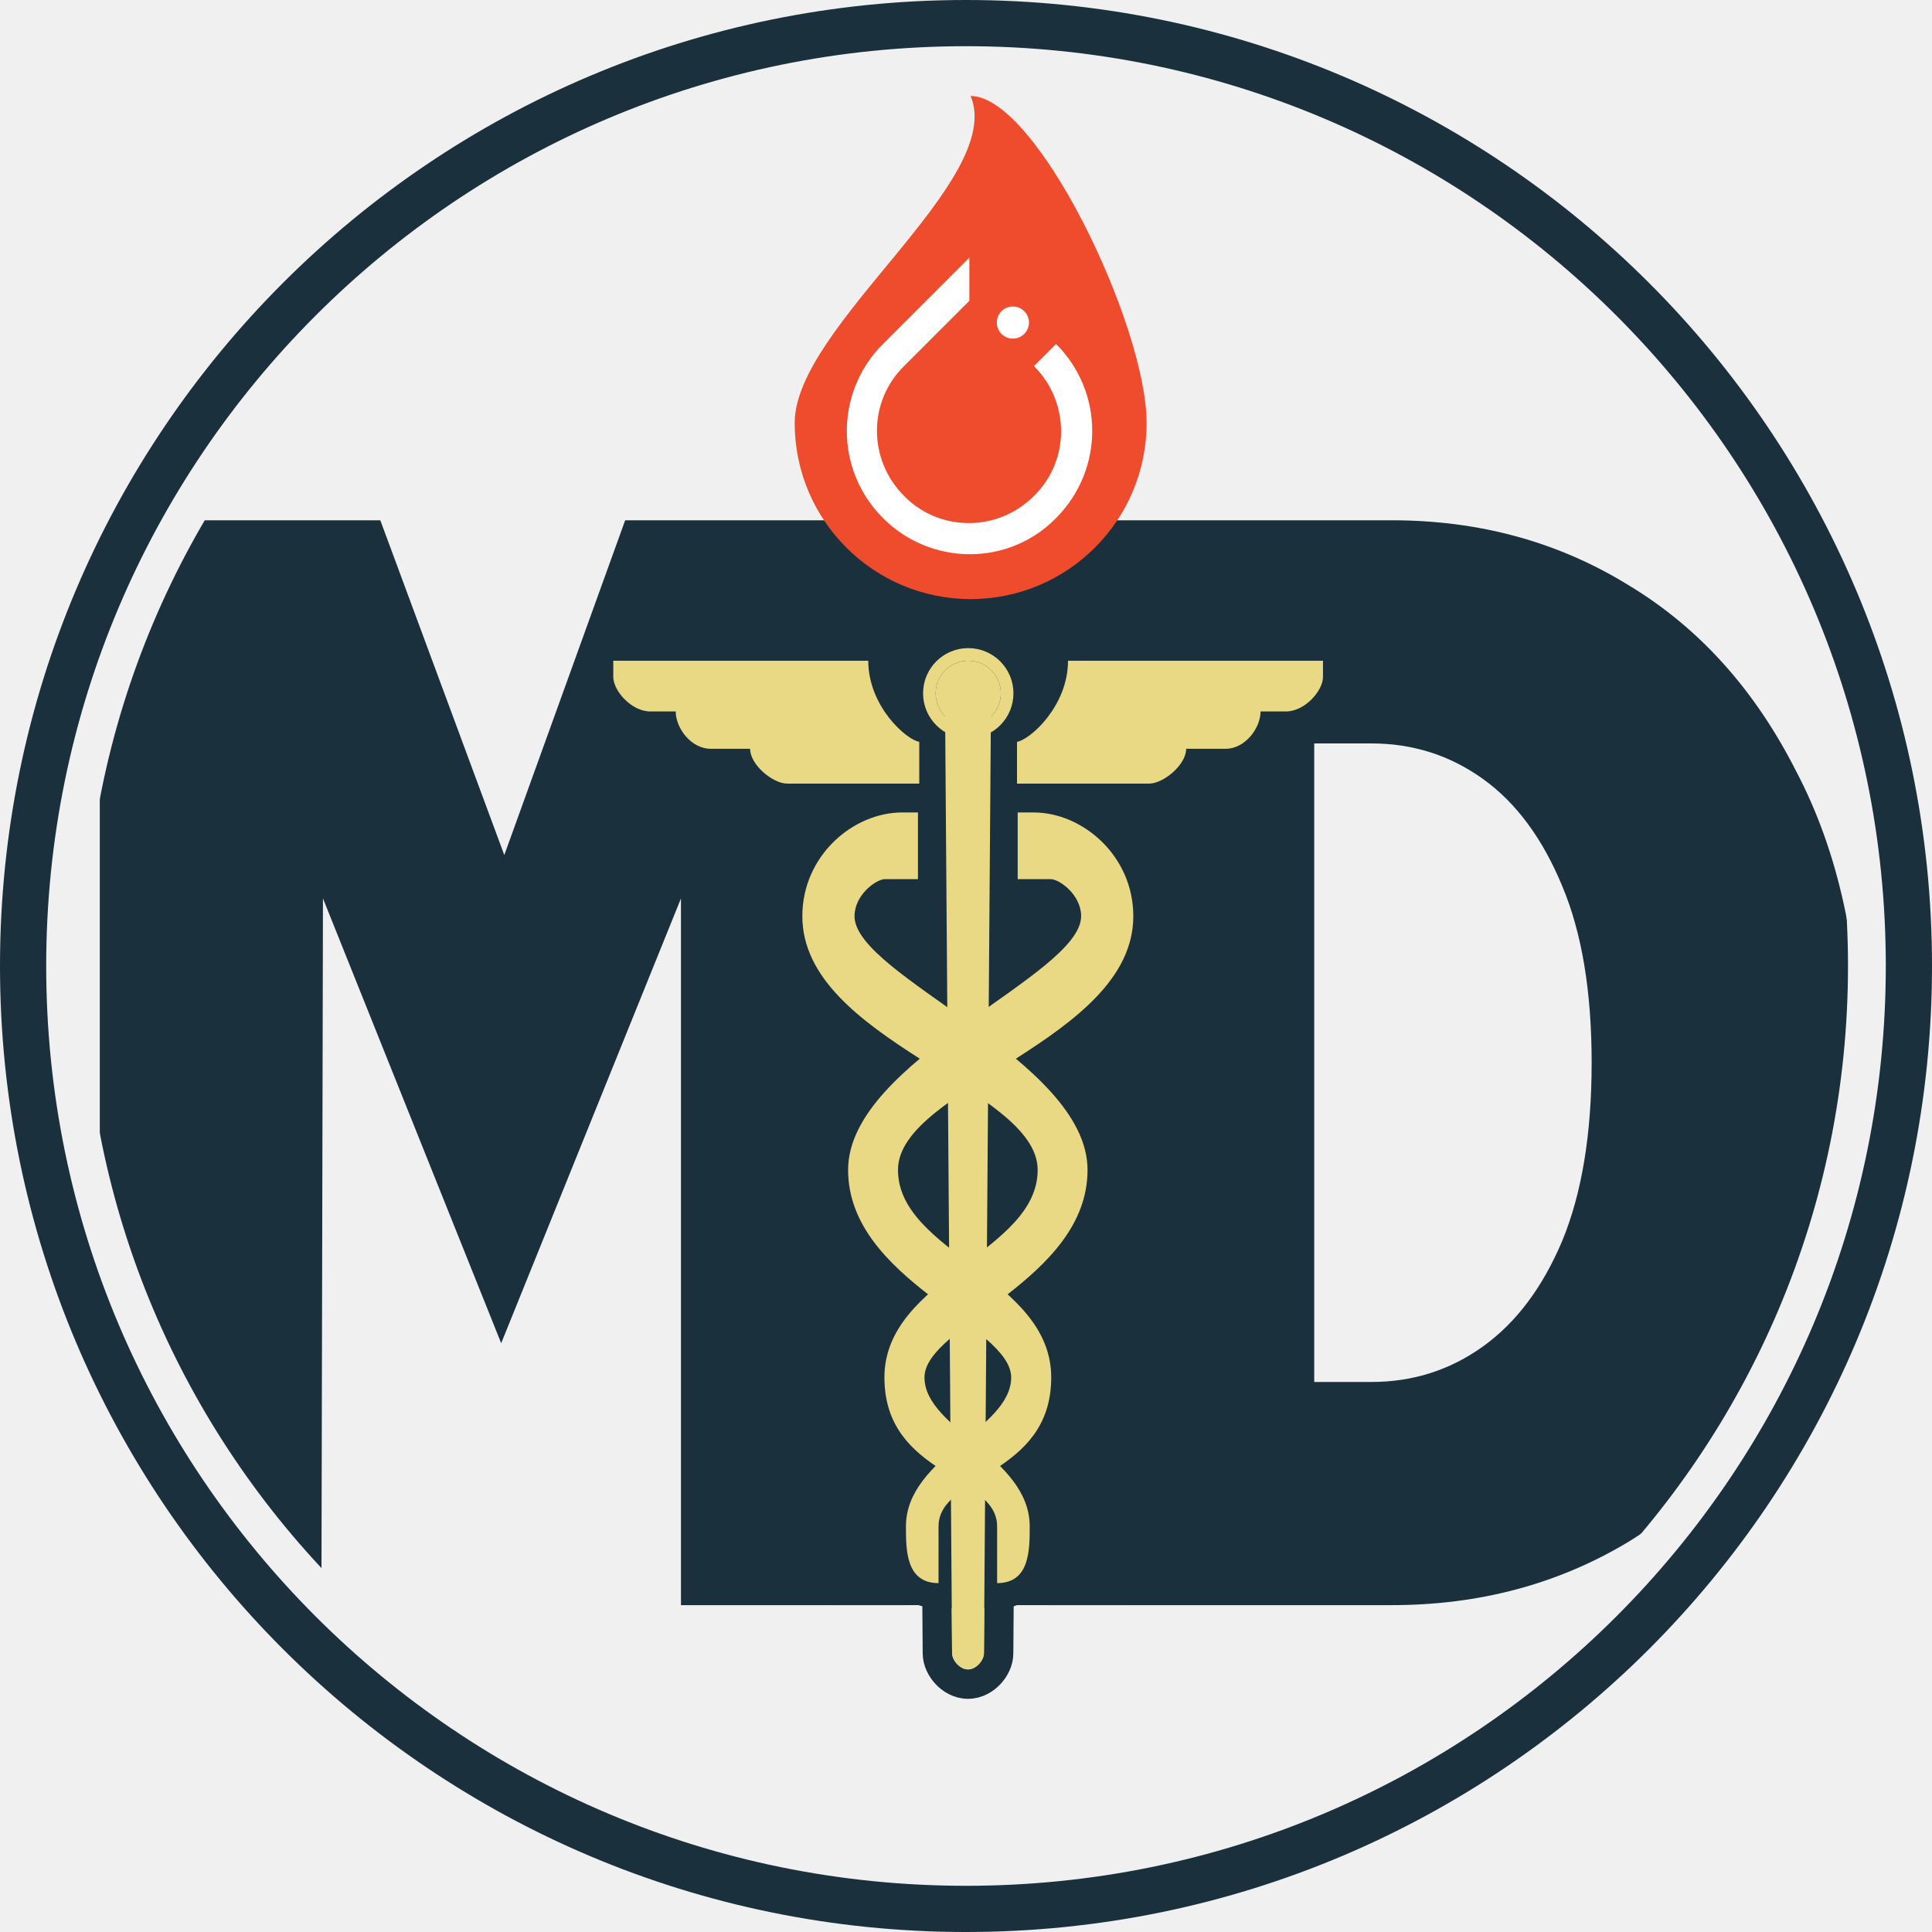
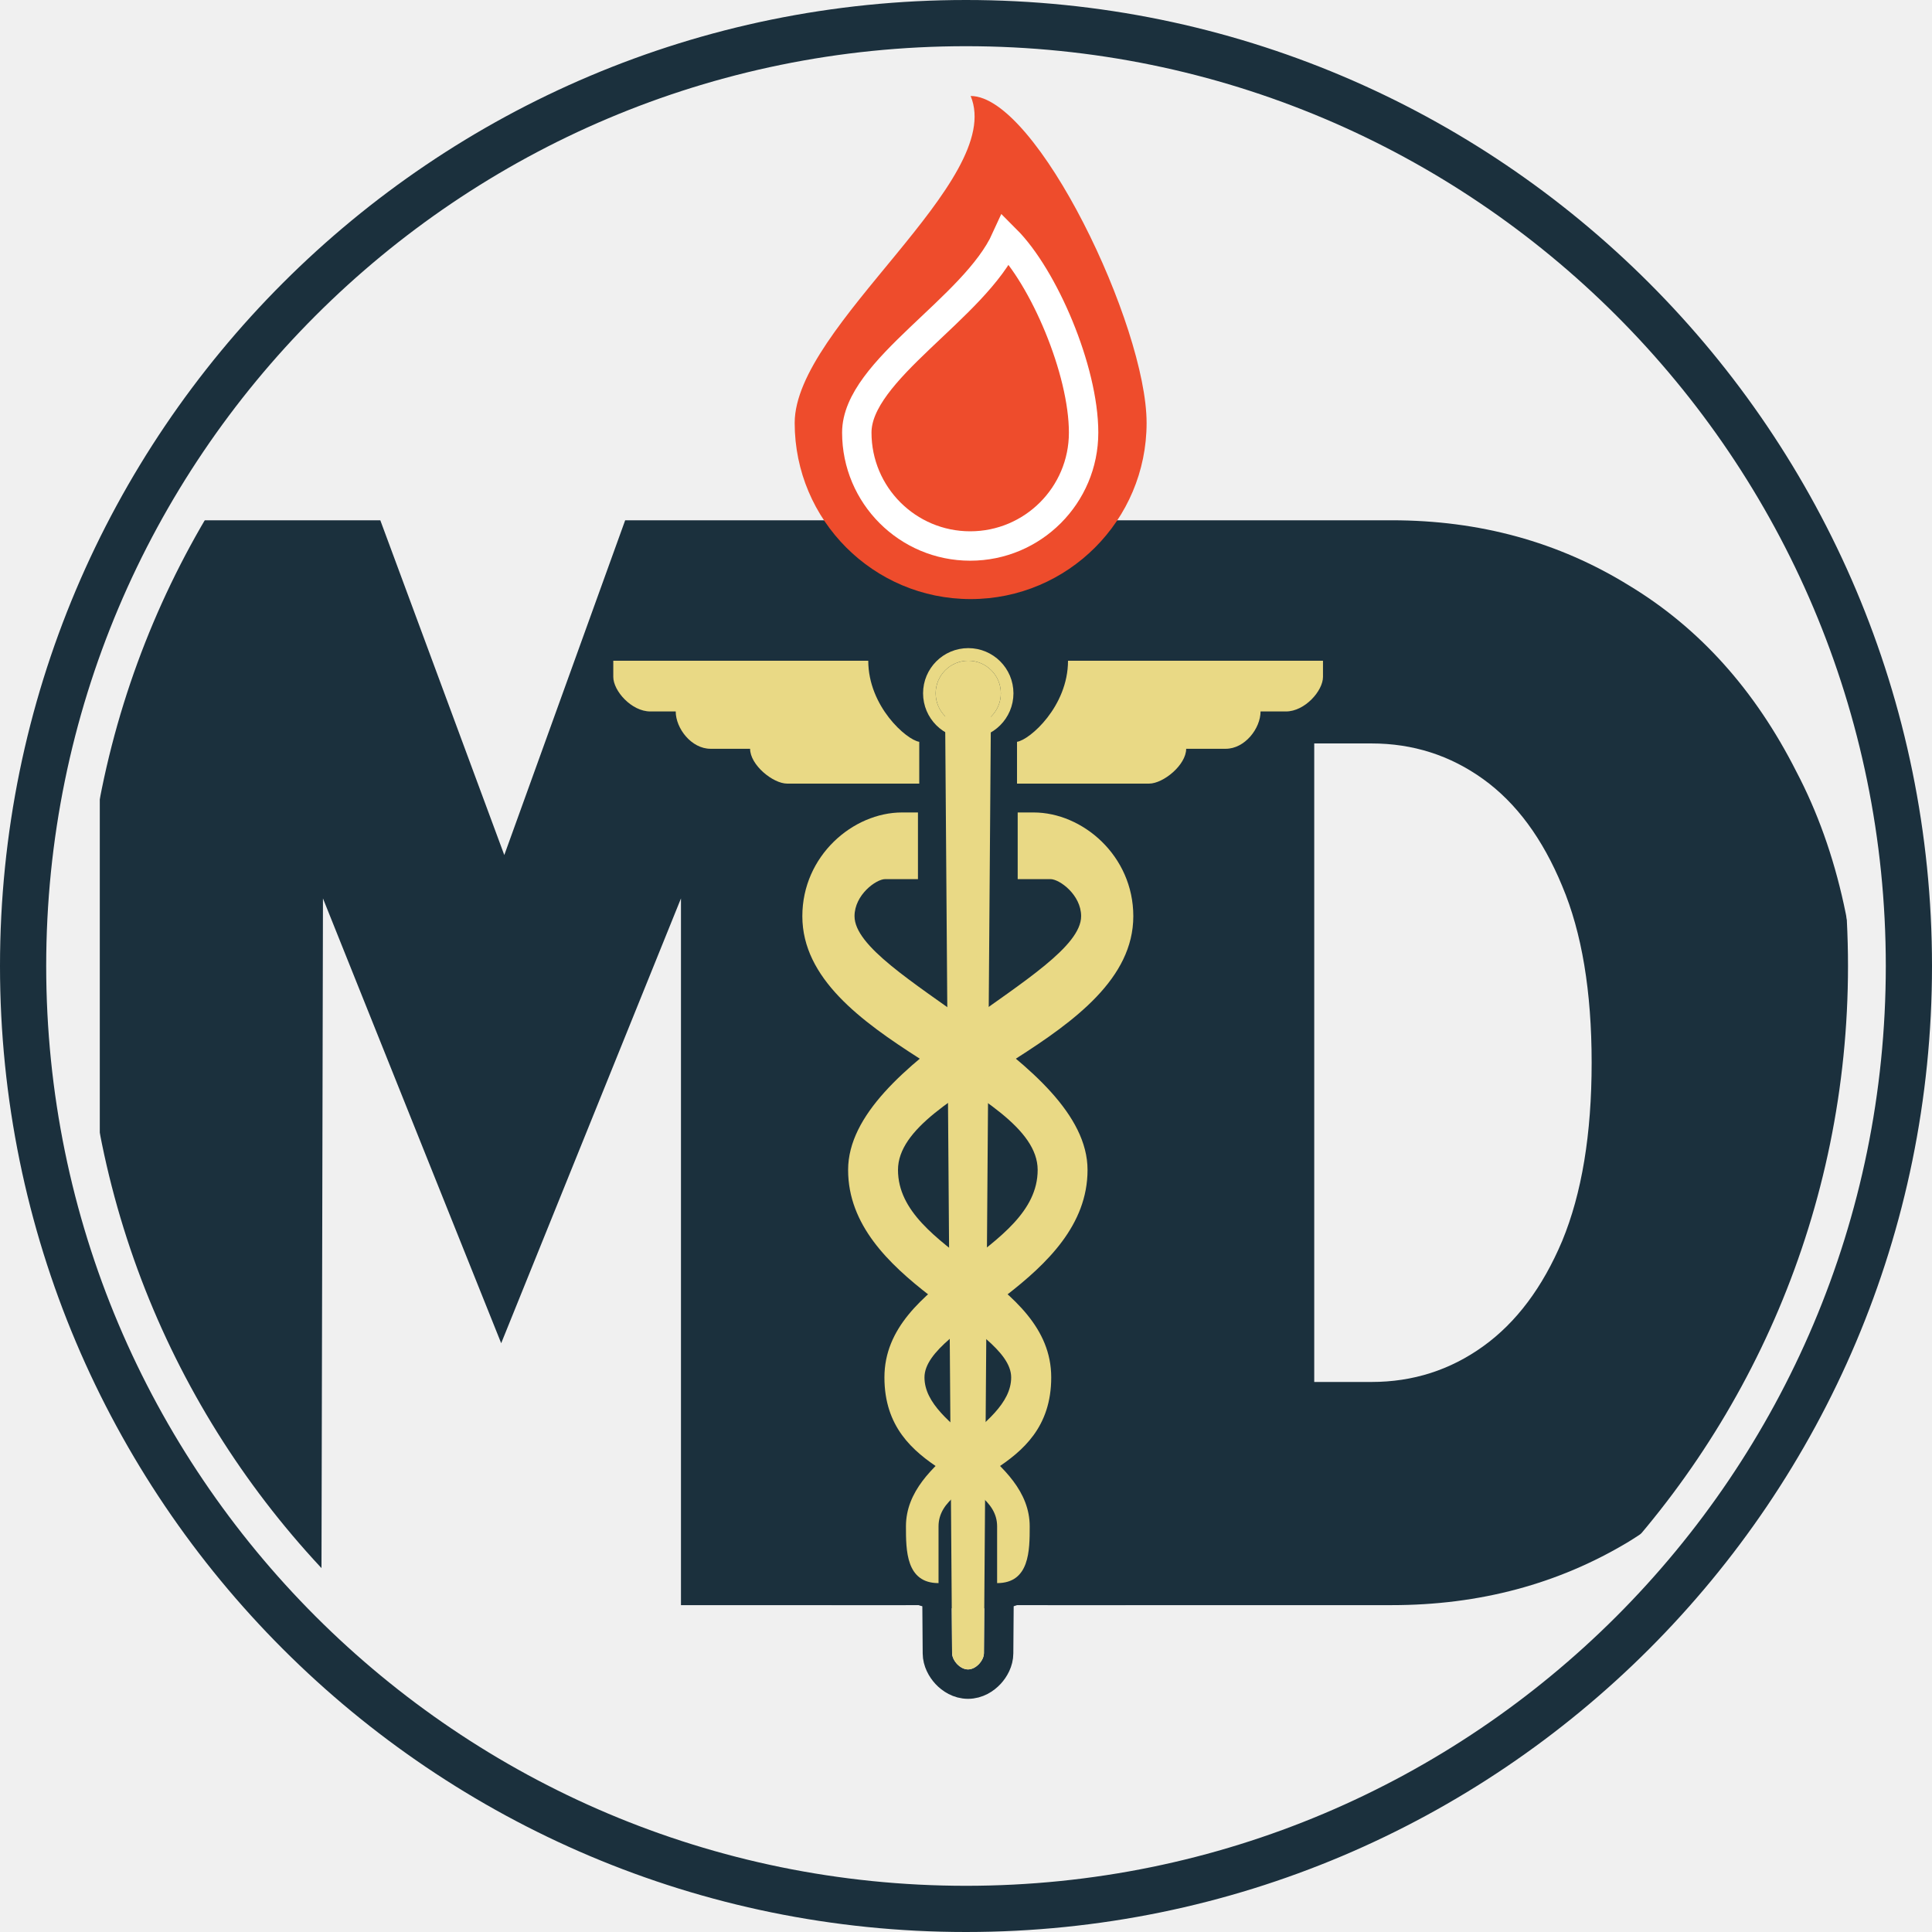
<svg xmlns="http://www.w3.org/2000/svg" width="460" height="460" viewBox="0 0 460 460" fill="none">
-   <g clip-path="url(#clip0_271_3)">
-     <mask id="mask0_271_3" style="mask-type:alpha" maskUnits="userSpaceOnUse" x="20" y="20" width="420" height="420">
+   <g clip-path="url(#clip0_371_3)">
+     <mask id="mask0_371_3" style="mask-type:alpha" maskUnits="userSpaceOnUse" x="20" y="20" width="420" height="420">
      <circle cx="230" cy="230" r="210" fill="#D9D9D9" />
    </mask>
-     <g mask="url(#mask0_271_3)">
+     <g mask="url(#mask0_371_3)">
      <path d="M23.76 382.175V123.875H90.549L120.069 203.579L148.851 123.875H215.64V382.175H162.135V213.911L119.331 319.814L76.896 213.911L76.527 382.175H23.76ZM312.912 329.039H326.565C336.405 329.039 345.261 326.21 353.133 320.552C361.005 314.894 367.278 306.53 371.952 295.46C376.626 284.144 378.963 269.999 378.963 253.025C378.963 236.051 376.626 222.029 371.952 210.959C367.278 199.643 361.005 191.156 353.133 185.498C345.261 179.84 336.405 177.011 326.565 177.011H312.912V329.039ZM249.444 382.175V123.875H331.362C352.272 123.875 371.091 129.041 387.819 139.373C404.547 149.459 417.831 164.219 427.671 183.653C437.757 202.841 442.8 225.965 442.8 253.025C442.8 280.085 437.757 303.332 427.671 322.766C417.831 341.954 404.547 356.714 387.819 367.046C371.091 377.132 352.272 382.175 331.362 382.175H249.444Z" fill="#1B303D" />
      <rect x="198" y="128.175" width="70" height="254" fill="#1B303D" />
      <circle cx="230.538" cy="165.073" r="11.259" stroke="#1B303D" stroke-width="7" />
      <path d="M235.927 166.963V168.272C236.743 167.954 238.393 168.685 239.427 170.488V170.543C239.427 170.597 239.426 170.707 239.425 170.925C239.421 171.36 239.415 172.232 239.402 173.975C239.376 177.462 239.324 184.437 239.22 198.385L237.769 393.66L237.768 393.659C237.76 395.632 236.758 397.395 235.669 398.565C234.554 399.762 232.743 400.983 230.479 400.983C228.213 400.983 226.404 399.76 225.292 398.563C224.198 397.386 223.203 395.623 223.188 393.66L221.737 198.385C221.736 198.276 221.736 198.167 221.735 198.059C221.734 197.951 221.733 197.843 221.732 197.736C221.731 197.629 221.731 197.522 221.73 197.416C221.729 197.309 221.729 197.203 221.728 197.097C221.727 196.992 221.726 196.887 221.725 196.782C221.725 196.677 221.724 196.573 221.723 196.469C221.723 196.366 221.721 196.262 221.72 196.159C221.72 196.056 221.719 195.953 221.719 195.85C221.718 195.748 221.717 195.646 221.717 195.545C221.716 195.443 221.714 195.342 221.714 195.242C221.713 195.141 221.712 195.041 221.712 194.941C221.711 194.841 221.71 194.742 221.71 194.643C221.709 194.544 221.708 194.446 221.708 194.347C221.707 194.249 221.706 194.152 221.705 194.054C221.704 193.957 221.704 193.86 221.703 193.763C221.702 193.667 221.702 193.57 221.701 193.474C221.7 193.379 221.7 193.283 221.699 193.188C221.698 193.093 221.698 192.999 221.697 192.905C221.696 192.811 221.696 192.717 221.695 192.624C221.694 192.53 221.693 192.437 221.692 192.344C221.691 192.252 221.691 192.16 221.69 192.068C221.69 191.976 221.689 191.885 221.688 191.794C221.688 191.703 221.687 191.612 221.686 191.521C221.686 191.431 221.685 191.341 221.684 191.252C221.684 191.162 221.683 191.073 221.682 190.984C221.682 190.896 221.681 190.807 221.68 190.719C221.68 190.632 221.679 190.544 221.678 190.457C221.678 190.37 221.677 190.282 221.677 190.196C221.676 190.11 221.675 190.024 221.675 189.938C221.674 189.853 221.673 189.767 221.673 189.682C221.672 189.597 221.671 189.513 221.671 189.428C221.67 189.344 221.669 189.261 221.669 189.177C221.668 189.094 221.667 189.01 221.667 188.927C221.666 188.845 221.666 188.762 221.666 188.68C221.665 188.599 221.664 188.517 221.664 188.436C221.663 188.355 221.662 188.274 221.662 188.194C221.661 188.114 221.661 188.033 221.66 187.953C221.659 187.873 221.659 187.794 221.658 187.716C221.657 187.637 221.657 187.558 221.656 187.479C221.655 187.401 221.656 187.323 221.655 187.246C221.654 187.168 221.654 187.09 221.653 187.013C221.653 186.937 221.652 186.86 221.651 186.784C221.651 186.708 221.65 186.632 221.649 186.556C221.649 186.481 221.649 186.406 221.648 186.332C221.646 186.03 221.647 186.186 221.644 185.887C221.644 185.814 221.644 185.741 221.643 185.669C221.643 185.596 221.642 185.524 221.641 185.452C221.641 185.38 221.64 185.308 221.639 185.237C221.639 185.166 221.639 185.095 221.638 185.024C221.638 184.954 221.637 184.883 221.636 184.813C221.636 184.744 221.636 184.674 221.635 184.605C221.635 184.536 221.634 184.467 221.634 184.398C221.633 184.33 221.632 184.262 221.632 184.194C221.631 184.126 221.631 184.058 221.631 183.991C221.63 183.924 221.629 183.857 221.629 183.791C221.628 183.724 221.628 183.658 221.628 183.593C221.627 183.527 221.626 183.46 221.626 183.395C221.625 183.33 221.625 183.265 221.625 183.201C221.624 183.136 221.623 183.072 221.623 183.009C221.622 182.945 221.622 182.881 221.622 182.818C221.621 182.755 221.62 182.691 221.62 182.629C221.619 182.566 221.619 182.504 221.619 182.442C221.618 182.38 221.618 182.319 221.618 182.258C221.617 182.196 221.616 182.135 221.616 182.075C221.616 182.014 221.615 181.953 221.615 181.893C221.615 181.833 221.614 181.774 221.614 181.715C221.614 181.655 221.612 181.596 221.612 181.537C221.612 181.478 221.612 181.42 221.611 181.362C221.611 181.304 221.611 181.246 221.61 181.188C221.61 181.131 221.609 181.073 221.608 181.016C221.608 180.96 221.608 180.903 221.607 180.846C221.607 180.79 221.607 180.734 221.606 180.678C221.606 180.623 221.605 180.567 221.604 180.512C221.604 180.457 221.604 180.403 221.603 180.348C221.603 180.294 221.603 180.24 221.602 180.186C221.602 180.132 221.602 180.078 221.601 180.025C221.601 179.972 221.6 179.919 221.599 179.866C221.599 179.813 221.599 179.761 221.598 179.709C221.598 179.657 221.598 179.605 221.597 179.553C221.597 179.502 221.597 179.451 221.596 179.4C221.596 179.349 221.596 179.298 221.595 179.248C221.595 179.198 221.595 179.148 221.594 179.098C221.594 179.049 221.593 178.999 221.593 178.95C221.592 178.901 221.592 178.851 221.592 178.802C221.591 178.754 221.591 178.706 221.591 178.658C221.59 178.61 221.59 178.562 221.59 178.514C221.589 178.467 221.589 178.42 221.589 178.373C221.588 178.326 221.588 178.279 221.588 178.233C221.587 178.187 221.587 178.14 221.587 178.094C221.586 178.049 221.586 178.003 221.586 177.958C221.585 177.913 221.585 177.868 221.585 177.823C221.584 177.778 221.584 177.733 221.584 177.689L221.582 177.427C221.581 177.385 221.581 177.342 221.581 177.3C221.58 177.257 221.58 177.215 221.58 177.173C221.58 177.131 221.579 177.088 221.579 177.047C221.579 177.005 221.578 176.964 221.578 176.924C221.578 176.883 221.577 176.842 221.577 176.802C221.577 176.761 221.576 176.72 221.576 176.68C221.576 176.641 221.575 176.601 221.575 176.561C221.575 176.522 221.574 176.483 221.574 176.444C221.574 176.405 221.574 176.366 221.574 176.328C221.574 176.29 221.573 176.251 221.573 176.214C221.573 176.176 221.572 176.138 221.572 176.1C221.572 176.063 221.571 176.026 221.571 175.989C221.571 175.952 221.57 175.915 221.57 175.879C221.57 175.842 221.569 175.806 221.569 175.77C221.569 175.735 221.568 175.699 221.568 175.664C221.568 175.628 221.568 175.592 221.568 175.557C221.568 175.523 221.567 175.488 221.567 175.454C221.567 175.42 221.566 175.385 221.566 175.351C221.566 175.317 221.565 175.283 221.565 175.25C221.565 175.216 221.565 175.183 221.565 175.15C221.565 175.117 221.564 175.084 221.564 175.052C221.564 175.019 221.563 174.986 221.563 174.954C221.563 174.922 221.562 174.89 221.562 174.858C221.562 174.827 221.562 174.795 221.562 174.764C221.562 174.733 221.562 174.702 221.561 174.672C221.561 174.641 221.561 174.61 221.56 174.58C221.56 174.55 221.561 174.519 221.56 174.489C221.56 174.459 221.56 174.429 221.559 174.4C221.559 174.371 221.559 174.342 221.558 174.313C221.558 174.284 221.559 174.255 221.558 174.226C221.558 174.198 221.558 174.169 221.557 174.141C221.557 174.113 221.557 174.086 221.556 174.058C221.556 174.031 221.557 174.003 221.556 173.975C221.556 173.948 221.556 173.921 221.555 173.894C221.555 173.868 221.555 173.841 221.554 173.815C221.554 173.789 221.555 173.762 221.554 173.736C221.554 173.71 221.554 173.684 221.553 173.659C221.553 173.633 221.554 173.608 221.553 173.583C221.553 173.558 221.553 173.532 221.552 173.508C221.552 173.483 221.553 173.459 221.552 173.434C221.552 173.41 221.552 173.386 221.552 173.362C221.551 173.338 221.551 173.314 221.551 173.291C221.55 173.267 221.551 173.244 221.551 173.22C221.55 173.197 221.55 173.175 221.55 173.152C221.549 173.129 221.55 173.106 221.55 173.084C221.549 173.061 221.549 173.039 221.549 173.017C221.548 172.995 221.549 172.973 221.549 172.952C221.548 172.93 221.548 172.909 221.548 172.887C221.547 172.866 221.548 172.846 221.548 172.825C221.547 172.804 221.547 172.783 221.547 172.762C221.546 172.742 221.547 172.722 221.547 172.702C221.546 172.682 221.546 172.662 221.546 172.642V172.525C221.546 172.506 221.545 172.488 221.545 172.469C221.545 172.451 221.545 172.432 221.545 172.414C221.545 172.396 221.544 172.377 221.544 172.359V172.254C221.544 172.236 221.543 172.219 221.543 172.202C221.543 172.185 221.543 172.168 221.543 172.151C221.543 172.135 221.542 172.118 221.542 172.102V172.007C221.542 171.991 221.541 171.975 221.541 171.96V171.87C221.541 171.855 221.54 171.84 221.54 171.826V171.742C221.54 171.728 221.539 171.714 221.539 171.701V171.622C221.539 171.609 221.538 171.596 221.538 171.584V171.474C221.538 171.463 221.537 171.451 221.537 171.439V171.34C221.537 171.329 221.536 171.319 221.536 171.308V171.219C221.536 171.209 221.535 171.2 221.535 171.19V171.084C221.535 171.075 221.534 171.067 221.534 171.059V170.945C221.534 170.938 221.533 170.931 221.533 170.925V170.813C221.533 170.808 221.532 170.802 221.532 170.797V170.684C221.532 170.68 221.531 170.676 221.531 170.673V170.543C221.531 170.541 221.53 170.539 221.53 170.538V170.489C222.546 168 225.026 166.967 225.03 170.44V166.963H235.927Z" stroke="#1B303D" stroke-width="7" />
      <circle cx="230.538" cy="165.073" r="11.259" stroke="#1B303D" stroke-width="7" />
      <path d="M221.562 190.443V212.316H210.819C210.817 212.322 210.594 212.365 210.148 212.609C209.631 212.893 209.017 213.34 208.434 213.929C207.237 215.137 206.459 216.628 206.459 218.141C206.459 218.951 206.871 220.17 208.214 221.904C209.53 223.602 211.5 225.485 214.034 227.571C219.142 231.774 225.882 236.283 232.958 241.409C239.912 246.446 247.071 252.001 252.5 258.038C257.906 264.048 261.938 270.91 261.938 278.553C261.938 293.259 251.041 303.336 241.365 310.841C236.288 314.78 231.722 317.887 228.146 320.99C226.406 322.5 225.101 323.848 224.245 325.079C223.395 326.301 223.114 327.226 223.114 327.95C223.114 329.946 224.115 331.975 226.26 334.361C228.428 336.773 231.331 339.092 234.571 341.815C240.666 346.937 248.168 353.576 248.168 363.427C248.168 366.127 248.203 370.078 247.017 373.337C246.395 375.045 245.38 376.751 243.699 378.017C241.995 379.3 239.873 379.931 237.408 379.931H234.408V363.427C234.408 361.608 233.508 360.075 231.312 358.269C228.961 356.337 226.004 354.752 222.356 352.377C218.909 350.132 215.186 347.36 212.345 343.453C209.454 339.477 207.578 334.472 207.578 327.95C207.578 314.463 218.1 306.162 227.002 299.377C231.662 295.826 235.959 292.66 239.157 289.193C242.297 285.789 244.062 282.419 244.062 278.553C244.062 275.13 241.588 271.539 236.416 267.335C231.339 263.209 224.578 259.194 217.433 254.628C210.425 250.15 203.142 245.195 197.614 239.385C192.053 233.541 188.033 226.585 188.033 218.141C188.033 202.028 201.511 190.443 214.771 190.443H221.562Z" stroke="#1B303D" stroke-width="6" />
      <path d="M239.308 190.443V212.316H250.05C250.052 212.322 250.276 212.365 250.721 212.609C251.239 212.893 251.852 213.34 252.436 213.929C253.632 215.137 254.41 216.628 254.41 218.141C254.41 218.951 253.999 220.17 252.656 221.904C251.339 223.602 249.37 225.485 246.835 227.571C241.728 231.774 234.987 236.283 227.911 241.409C220.957 246.446 213.798 252.001 208.369 258.038C202.964 264.048 198.931 270.91 198.931 278.553C198.931 293.259 209.829 303.336 219.504 310.841C224.582 314.78 229.147 317.887 232.723 320.99C234.464 322.5 235.768 323.848 236.624 325.079C237.474 326.301 237.755 327.226 237.755 327.95C237.755 329.946 236.754 331.975 234.61 334.361C232.441 336.773 229.538 339.092 226.298 341.815C220.204 346.937 212.701 353.576 212.701 363.427C212.701 366.127 212.667 370.078 213.853 373.337C214.474 375.045 215.489 376.751 217.17 378.017C218.874 379.3 220.997 379.931 223.461 379.931H226.461V363.427C226.461 361.608 227.361 360.075 229.558 358.269C231.908 356.337 234.866 354.752 238.513 352.377C241.961 350.132 245.683 347.36 248.525 343.453C251.416 339.477 253.291 334.472 253.291 327.95C253.291 314.463 242.769 306.162 233.867 299.377C229.207 295.826 224.91 292.66 221.712 289.193C218.573 285.789 216.807 282.419 216.807 278.553C216.807 275.13 219.281 271.539 224.453 267.335C229.531 263.209 236.291 259.194 243.437 254.628C250.444 250.15 257.727 245.195 263.255 239.385C268.817 233.541 272.836 226.585 272.836 218.141C272.836 202.028 259.358 190.443 246.098 190.443H239.308Z" stroke="#1B303D" stroke-width="6" />
      <path d="M221.871 189.573H187.42C184.669 189.573 181.772 187.918 179.745 186.109C178.388 184.899 176.98 183.223 176.203 181.281H169.178C165.803 181.281 162.965 179.498 161.064 177.325C159.838 175.924 158.869 174.21 158.336 172.396H154.845C151.536 172.396 148.612 170.633 146.624 168.645C144.69 166.712 143.02 163.935 143.02 161.164V154.314H209.729V157.314C209.729 161.89 211.649 165.969 214.014 169.015C215.19 170.53 216.432 171.729 217.501 172.551C218.675 173.453 219.319 173.654 219.327 173.657L221.871 174.048V189.573Z" stroke="#1B303D" stroke-width="6" />
      <path d="M239.147 189.573H273.597C276.348 189.573 279.245 187.918 281.273 186.109C282.629 184.899 284.038 183.223 284.815 181.281H291.839C295.214 181.281 298.052 179.498 299.953 177.325C301.179 175.924 302.149 174.21 302.681 172.396H306.172C309.481 172.396 312.405 170.633 314.394 168.645C316.327 166.712 317.997 163.935 317.997 161.164V154.314H251.288V157.314C251.288 161.89 249.369 165.969 247.003 169.015C245.827 170.53 244.586 171.729 243.516 172.551C242.342 173.453 241.698 173.654 241.691 173.657L239.147 174.048V189.573Z" stroke="#1B303D" stroke-width="6" />
      <circle cx="230.538" cy="165.073" r="9.259" stroke="#E9D985" stroke-width="3" />
      <path d="M234.417 171.963C234.413 172.448 234.408 173.09 234.402 173.938C234.376 177.425 234.324 184.4 234.22 198.347L232.769 393.623V393.634C232.769 393.968 232.545 394.583 232.01 395.158C231.483 395.724 230.905 395.983 230.479 395.983C230.055 395.983 229.48 395.725 228.954 395.159C228.42 394.585 228.191 393.966 228.188 393.623C228.185 393.187 228.182 392.751 228.178 392.317C228.175 391.883 228.172 391.45 228.169 391.017C228.165 390.585 228.162 390.153 228.159 389.722C228.156 389.292 228.153 388.861 228.15 388.432C228.147 388.003 228.144 387.575 228.14 387.148C228.137 386.721 228.134 386.294 228.131 385.868C228.127 385.442 228.124 385.017 228.121 384.594C228.118 384.17 228.115 383.746 228.112 383.324C228.109 382.902 228.105 382.48 228.102 382.059C228.099 381.639 228.097 381.219 228.094 380.8C228.09 380.381 228.087 379.962 228.084 379.545C228.081 379.128 228.078 378.711 228.075 378.296C228.072 377.88 228.068 377.465 228.065 377.051C228.062 376.637 228.059 376.224 228.056 375.811C228.053 375.399 228.05 374.988 228.047 374.577C228.044 374.166 228.041 373.756 228.038 373.347C228.035 372.938 228.032 372.53 228.029 372.123C228.026 371.715 228.022 371.308 228.019 370.902C228.016 370.496 228.013 370.091 228.01 369.687C228.007 369.283 228.005 368.88 228.002 368.478C227.999 368.076 227.996 367.674 227.993 367.273C227.99 366.872 227.987 366.472 227.984 366.073C227.981 365.674 227.977 365.275 227.974 364.878C227.971 364.48 227.969 364.083 227.966 363.687C227.963 363.291 227.96 362.896 227.957 362.502C227.954 362.107 227.951 361.714 227.948 361.321C227.945 360.928 227.942 360.536 227.939 360.145C227.936 359.754 227.933 359.364 227.93 358.974C227.928 358.585 227.925 358.196 227.923 357.808C227.92 357.421 227.917 357.033 227.914 356.647C227.911 356.261 227.908 355.875 227.905 355.49C227.902 355.105 227.899 354.722 227.896 354.339C227.893 353.956 227.89 353.573 227.887 353.192C227.885 352.811 227.882 352.429 227.88 352.05C227.877 351.67 227.874 351.29 227.871 350.912C227.868 350.534 227.866 350.157 227.863 349.78C227.86 349.403 227.857 349.027 227.854 348.652C227.851 348.277 227.848 347.903 227.845 347.529C227.843 347.155 227.84 346.782 227.838 346.41C227.835 346.038 227.832 345.667 227.829 345.297C227.826 344.926 227.824 344.556 227.821 344.187C227.818 343.819 227.816 343.451 227.813 343.084C227.811 342.717 227.807 342.35 227.804 341.984C227.802 341.619 227.799 341.253 227.797 340.889C227.794 340.525 227.792 340.161 227.789 339.799C227.786 339.436 227.783 339.075 227.78 338.714C227.777 338.353 227.775 337.992 227.772 337.633C227.77 337.273 227.767 336.914 227.764 336.556C227.762 336.198 227.759 335.841 227.757 335.484C227.754 335.128 227.751 334.772 227.749 334.418C227.746 334.063 227.744 333.709 227.741 333.355C227.738 333.002 227.735 332.649 227.732 332.298C227.73 331.946 227.727 331.594 227.724 331.244C227.722 330.894 227.72 330.544 227.718 330.195C227.715 329.846 227.712 329.498 227.71 329.151C227.707 328.804 227.704 328.458 227.702 328.112C227.699 327.766 227.697 327.421 227.694 327.077C227.692 326.733 227.689 326.389 227.686 326.047C227.684 325.704 227.681 325.361 227.678 325.02C227.676 324.679 227.673 324.338 227.671 323.999C227.668 323.659 227.666 323.32 227.664 322.982C227.661 322.644 227.659 322.306 227.656 321.969C227.651 321.347 227.646 320.576 227.641 319.959C227.639 319.625 227.636 319.292 227.634 318.96C227.631 318.628 227.628 318.296 227.626 317.966C227.623 317.635 227.621 317.305 227.619 316.975C227.616 316.646 227.614 316.318 227.611 315.99C227.609 315.662 227.607 315.335 227.604 315.009C227.602 314.682 227.6 314.357 227.597 314.032C227.595 313.707 227.592 313.383 227.59 313.059C227.587 312.736 227.585 312.413 227.583 312.092C227.58 311.77 227.577 311.448 227.575 311.128C227.573 310.807 227.57 310.488 227.568 310.169C227.566 309.85 227.564 309.531 227.561 309.214C227.559 308.896 227.557 308.579 227.554 308.263C227.552 307.947 227.549 307.632 227.547 307.317C227.544 307.003 227.542 306.689 227.54 306.376C227.537 306.063 227.535 305.75 227.533 305.438C227.531 305.127 227.528 304.816 227.526 304.506C227.524 304.195 227.522 303.886 227.519 303.577C227.517 303.268 227.515 302.959 227.512 302.652L227.506 301.732C227.503 301.426 227.501 301.121 227.499 300.816C227.497 300.512 227.494 300.207 227.492 299.904C227.49 299.601 227.487 299.299 227.485 298.997C227.483 298.695 227.481 298.394 227.478 298.094C227.476 297.793 227.474 297.494 227.471 297.195C227.469 296.896 227.468 296.598 227.466 296.301C227.463 296.003 227.461 295.706 227.459 295.41C227.457 295.114 227.454 294.818 227.452 294.523C227.45 294.229 227.447 293.935 227.445 293.641C227.443 293.348 227.441 293.055 227.439 292.763C227.437 292.472 227.435 292.181 227.432 291.89C227.43 291.6 227.428 291.309 227.426 291.02C227.423 290.731 227.422 290.443 227.42 290.155C227.418 289.867 227.415 289.58 227.413 289.294C227.411 289.008 227.409 288.722 227.407 288.437C227.405 288.152 227.402 287.867 227.4 287.584C227.398 287.3 227.396 287.017 227.394 286.735C227.392 286.453 227.39 286.171 227.387 285.89C227.385 285.61 227.384 285.33 227.382 285.051C227.38 284.771 227.378 284.492 227.376 284.214C227.374 283.936 227.371 283.658 227.369 283.382C227.367 283.105 227.365 282.828 227.363 282.552C227.361 282.277 227.359 282.002 227.357 281.728C227.355 281.454 227.352 281.181 227.35 280.908C227.348 280.635 227.346 280.364 227.344 280.093C227.342 279.821 227.341 279.55 227.339 279.28C227.337 279.01 227.335 278.74 227.333 278.471C227.331 278.203 227.329 277.935 227.327 277.668C227.325 277.4 227.323 277.134 227.321 276.868C227.319 276.602 227.317 276.336 227.315 276.071C227.313 275.806 227.311 275.542 227.309 275.279C227.307 275.016 227.305 274.753 227.303 274.491C227.302 274.229 227.3 273.967 227.298 273.707C227.296 273.446 227.294 273.186 227.292 272.927C227.29 272.667 227.288 272.408 227.286 272.15C227.284 271.892 227.282 271.634 227.28 271.378C227.278 271.121 227.276 270.865 227.274 270.609C227.272 270.354 227.27 270.099 227.268 269.844C227.266 269.591 227.264 269.337 227.262 269.085C227.261 268.832 227.259 268.579 227.258 268.328C227.256 268.076 227.254 267.825 227.252 267.575C227.25 267.325 227.248 267.075 227.246 266.826C227.244 266.577 227.243 266.328 227.241 266.081C227.239 265.833 227.237 265.586 227.235 265.34C227.233 265.093 227.231 264.847 227.229 264.601C227.227 264.356 227.226 264.112 227.224 263.868C227.223 263.624 227.22 263.381 227.219 263.138C227.217 262.896 227.215 262.653 227.214 262.412C227.212 262.171 227.21 261.93 227.208 261.69C227.206 261.45 227.205 261.21 227.203 260.971C227.201 260.733 227.199 260.494 227.197 260.257C227.195 260.019 227.194 259.783 227.192 259.547C227.19 259.31 227.189 259.074 227.187 258.839C227.184 258.366 227.18 257.904 227.177 257.436C227.175 257.204 227.173 256.971 227.172 256.74C227.17 256.509 227.167 256.278 227.166 256.048C227.164 255.818 227.163 255.589 227.161 255.36C227.159 255.131 227.158 254.902 227.156 254.675C227.154 254.447 227.153 254.22 227.151 253.994C227.149 253.767 227.148 253.541 227.146 253.316C227.145 253.091 227.142 252.866 227.14 252.642C227.139 252.419 227.137 252.195 227.135 251.972C227.134 251.75 227.132 251.528 227.131 251.306C227.129 251.085 227.127 250.864 227.126 250.643C227.124 250.423 227.122 250.203 227.121 249.984C227.119 249.765 227.118 249.547 227.116 249.329C227.114 249.111 227.113 248.894 227.111 248.677C227.109 248.461 227.108 248.244 227.106 248.029C227.105 247.814 227.103 247.599 227.101 247.385C227.1 247.17 227.098 246.956 227.096 246.743C227.095 246.53 227.094 246.317 227.093 246.105C227.091 245.893 227.089 245.682 227.088 245.471C227.086 245.261 227.084 245.051 227.083 244.842C227.081 244.632 227.079 244.423 227.078 244.215C227.076 244.006 227.076 243.798 227.074 243.591C227.072 243.384 227.071 243.177 227.069 242.971C227.068 242.766 227.066 242.56 227.064 242.355C227.063 242.15 227.061 241.946 227.059 241.742C227.058 241.538 227.057 241.335 227.055 241.133C227.054 240.93 227.052 240.728 227.051 240.527C227.047 240.033 227.045 239.815 227.042 239.326C227.04 239.127 227.039 238.928 227.038 238.73C227.036 238.532 227.034 238.335 227.033 238.138C227.031 237.942 227.031 237.745 227.029 237.55C227.028 237.354 227.026 237.159 227.024 236.965C227.021 236.605 227.018 236.16 227.015 235.804C227.014 235.612 227.013 235.42 227.011 235.229C227.01 235.038 227.009 234.848 227.008 234.658C227.006 234.468 227.004 234.278 227.003 234.09C227.001 233.901 227 233.713 226.999 233.525C226.997 233.338 226.996 233.15 226.995 232.964C226.993 232.777 226.991 232.591 226.99 232.405C226.989 232.22 226.987 232.035 226.986 231.85C226.985 231.666 226.984 231.482 226.982 231.299C226.981 231.115 226.98 230.933 226.978 230.751C226.977 230.569 226.976 230.387 226.974 230.206C226.973 230.025 226.972 229.844 226.97 229.664C226.969 229.484 226.967 229.304 226.966 229.126C226.964 228.947 226.963 228.768 226.962 228.591C226.96 228.413 226.959 228.236 226.958 228.059C226.956 227.883 226.955 227.707 226.954 227.531C226.953 227.355 226.951 227.18 226.95 227.006C226.949 226.831 226.947 226.657 226.946 226.483C226.945 226.31 226.943 226.137 226.942 225.965C226.941 225.792 226.94 225.62 226.938 225.449C226.937 225.278 226.937 225.107 226.935 224.936C226.934 224.766 226.933 224.597 226.931 224.427C226.93 224.258 226.929 224.09 226.927 223.922C226.926 223.754 226.925 223.586 226.924 223.419C226.922 223.252 226.921 223.085 226.92 222.919C226.918 222.753 226.917 222.587 226.916 222.423C226.915 222.258 226.914 222.092 226.913 221.928C226.912 221.765 226.91 221.601 226.909 221.438C226.908 221.276 226.906 221.113 226.905 220.952C226.904 220.79 226.903 220.628 226.902 220.468C226.901 220.307 226.899 220.146 226.898 219.986C226.897 219.826 226.895 219.667 226.894 219.509C226.893 219.35 226.893 219.192 226.891 219.034C226.89 218.876 226.889 218.719 226.887 218.562C226.886 218.406 226.885 218.249 226.884 218.094C226.882 217.938 226.882 217.782 226.881 217.628C226.879 217.473 226.878 217.319 226.877 217.166C226.876 217.012 226.875 216.858 226.874 216.706C226.873 216.553 226.871 216.401 226.87 216.25C226.869 216.098 226.868 215.947 226.867 215.797C226.866 215.646 226.865 215.495 226.864 215.345C226.863 215.196 226.861 215.047 226.86 214.898C226.859 214.75 226.858 214.601 226.857 214.454C226.856 214.306 226.854 214.159 226.853 214.012C226.852 213.866 226.851 213.72 226.85 213.574C226.849 213.428 226.848 213.283 226.847 213.138C226.846 212.994 226.845 212.849 226.844 212.706C226.842 212.562 226.842 212.419 226.841 212.276C226.84 212.133 226.839 211.991 226.838 211.849C226.837 211.708 226.836 211.566 226.835 211.426C226.834 211.285 226.833 211.144 226.832 211.005C226.831 210.865 226.829 210.725 226.828 210.587C226.827 210.448 226.826 210.309 226.825 210.171C226.824 210.033 226.823 209.895 226.822 209.759C226.821 209.622 226.82 209.485 226.819 209.349C226.818 209.213 226.817 209.078 226.816 208.943C226.815 208.808 226.814 208.673 226.813 208.539C226.812 208.405 226.811 208.271 226.81 208.138C226.809 208.005 226.808 207.872 226.807 207.74C226.806 207.608 226.805 207.476 226.804 207.344C226.803 207.213 226.802 207.082 226.802 206.952C226.801 206.822 226.8 206.692 226.799 206.562C226.798 206.433 226.797 206.304 226.796 206.176C226.795 206.047 226.794 205.919 226.793 205.792C226.792 205.664 226.791 205.537 226.79 205.41C226.789 205.283 226.788 205.158 226.787 205.032C226.786 204.906 226.785 204.781 226.784 204.656C226.783 204.531 226.782 204.407 226.781 204.283C226.78 204.159 226.78 204.035 226.779 203.912C226.778 203.789 226.777 203.667 226.776 203.545C226.775 203.423 226.774 203.301 226.773 203.179C226.772 203.058 226.771 202.937 226.77 202.817C226.769 202.697 226.769 202.577 226.768 202.458C226.767 202.338 226.766 202.219 226.765 202.1C226.765 201.982 226.763 201.863 226.762 201.746C226.76 201.415 226.76 201.373 226.758 201.046C226.757 200.93 226.755 200.814 226.755 200.699C226.754 200.584 226.754 200.469 226.753 200.355C226.752 200.241 226.751 200.128 226.75 200.014C226.749 199.901 226.748 199.789 226.747 199.677C226.746 199.564 226.746 199.452 226.745 199.341C226.744 199.229 226.743 199.117 226.742 199.007C226.741 198.896 226.741 198.786 226.74 198.677C226.739 198.567 226.738 198.456 226.737 198.347C226.736 198.239 226.736 198.13 226.735 198.022C226.734 197.914 226.733 197.806 226.732 197.699C226.731 197.592 226.731 197.485 226.73 197.379C226.729 197.272 226.728 197.166 226.727 197.06C226.727 196.955 226.726 196.85 226.725 196.745C226.725 196.64 226.724 196.536 226.723 196.432C226.723 196.329 226.721 196.225 226.72 196.122C226.72 196.019 226.719 195.915 226.719 195.813C226.718 195.711 226.717 195.609 226.717 195.508C226.716 195.406 226.714 195.305 226.714 195.205C226.713 195.104 226.712 195.004 226.712 194.904C226.711 194.804 226.71 194.705 226.71 194.606C226.709 194.507 226.708 194.408 226.708 194.31C226.707 194.212 226.706 194.114 226.705 194.016C226.704 193.919 226.704 193.823 226.703 193.726C226.702 193.63 226.702 193.533 226.701 193.437C226.7 193.342 226.7 193.246 226.699 193.151C226.698 193.056 226.698 192.962 226.697 192.868C226.696 192.774 226.695 192.679 226.694 192.586C226.693 192.493 226.693 192.4 226.692 192.307C226.691 192.215 226.691 192.122 226.69 192.03C226.69 191.938 226.689 191.847 226.688 191.757C226.688 191.666 226.687 191.574 226.686 191.484C226.686 191.394 226.685 191.304 226.684 191.215C226.684 191.125 226.683 191.036 226.682 190.947C226.682 190.858 226.681 190.77 226.68 190.682C226.68 190.594 226.679 190.507 226.678 190.42C226.678 190.332 226.677 190.245 226.677 190.159C226.676 190.073 226.675 189.987 226.675 189.901C226.674 189.816 226.673 189.73 226.673 189.645C226.672 189.56 226.671 189.476 226.671 189.391C226.67 189.307 226.669 189.223 226.669 189.139C226.668 189.056 226.667 188.973 226.667 188.89C226.666 188.808 226.665 188.725 226.665 188.643C226.664 188.562 226.664 188.48 226.664 188.399C226.663 188.318 226.662 188.236 226.662 188.156C226.661 188.076 226.661 187.995 226.66 187.916C226.659 187.836 226.659 187.757 226.658 187.678C226.657 187.599 226.657 187.52 226.656 187.442C226.655 187.364 226.655 187.285 226.654 187.208C226.653 187.13 226.654 187.053 226.653 186.976C226.653 186.9 226.652 186.823 226.651 186.747C226.651 186.671 226.65 186.595 226.649 186.519C226.649 186.444 226.649 186.369 226.648 186.295C226.648 186.22 226.647 186.145 226.646 186.071C226.646 185.997 226.645 185.924 226.644 185.85C226.644 185.777 226.643 185.704 226.642 185.632C226.642 185.559 226.642 185.487 226.641 185.415C226.641 185.343 226.64 185.271 226.639 185.2C226.639 185.129 226.639 185.058 226.638 184.987C226.638 184.916 226.637 184.846 226.636 184.776C226.636 184.706 226.635 184.637 226.635 184.568C226.634 184.499 226.634 184.43 226.634 184.361C226.633 184.293 226.632 184.225 226.632 184.157C226.631 184.089 226.631 184.021 226.631 183.954C226.63 183.887 226.629 183.82 226.629 183.754C226.628 183.687 226.628 183.621 226.628 183.555C226.627 183.49 226.626 183.423 226.626 183.358C226.625 183.293 226.625 183.228 226.625 183.164C226.624 183.099 226.623 183.035 226.623 182.971C226.621 182.761 226.619 182.421 226.618 182.22C226.617 182.159 226.616 182.098 226.616 182.037C226.616 181.976 226.615 181.916 226.615 181.856C226.615 181.796 226.613 181.737 226.613 181.677C226.613 181.618 226.612 181.559 226.612 181.5C226.612 181.441 226.612 181.383 226.611 181.325C226.611 181.267 226.61 181.209 226.609 181.151C226.609 181.094 226.609 181.036 226.608 180.979C226.608 180.922 226.608 180.866 226.607 180.809C226.607 180.753 226.606 180.697 226.605 180.641C226.605 180.586 226.605 180.53 226.604 180.475C226.604 180.42 226.604 180.366 226.603 180.311C226.603 180.257 226.603 180.202 226.602 180.148C226.602 180.095 226.602 180.041 226.601 179.988C226.601 179.935 226.6 179.882 226.599 179.829C226.599 179.776 226.599 179.724 226.598 179.672C226.598 179.62 226.598 179.568 226.597 179.516C226.597 179.465 226.597 179.414 226.596 179.363C226.596 179.312 226.596 179.261 226.595 179.211C226.595 179.16 226.594 179.11 226.594 179.06C226.593 179.011 226.593 178.961 226.593 178.912C226.592 178.863 226.592 178.814 226.592 178.765C226.591 178.717 226.591 178.669 226.591 178.621C226.59 178.573 226.59 178.525 226.59 178.477C226.589 178.43 226.589 178.383 226.589 178.336C226.588 178.289 226.588 178.242 226.588 178.196C226.587 178.15 226.587 178.103 226.587 178.057C226.586 178.012 226.586 177.966 226.586 177.921C226.585 177.875 226.585 177.831 226.585 177.786C226.584 177.741 226.584 177.696 226.584 177.652C226.583 177.608 226.583 177.564 226.583 177.52C226.582 177.477 226.582 177.433 226.582 177.39C226.581 177.347 226.581 177.305 226.581 177.262C226.58 177.22 226.58 177.177 226.58 177.135C226.58 177.093 226.579 177.051 226.579 177.01C226.579 176.968 226.578 176.927 226.578 176.886C226.578 176.846 226.577 176.805 226.577 176.764C226.577 176.724 226.576 176.683 226.576 176.643C226.576 176.603 226.575 176.564 226.575 176.524C226.575 176.485 226.574 176.446 226.574 176.407C226.574 176.368 226.573 176.329 226.573 176.291C226.573 176.252 226.573 176.214 226.573 176.177C226.573 176.139 226.572 176.101 226.572 176.063C226.572 176.026 226.571 175.989 226.571 175.952C226.571 175.915 226.57 175.878 226.57 175.842C226.57 175.805 226.569 175.769 226.569 175.733C226.569 175.697 226.568 175.661 226.568 175.626C226.568 175.59 226.568 175.555 226.568 175.52C226.568 175.486 226.567 175.451 226.567 175.417C226.567 175.382 226.566 175.348 226.566 175.314C226.566 175.28 226.565 175.246 226.565 175.213C226.565 175.179 226.564 175.146 226.564 175.113C226.564 175.08 226.564 175.047 226.564 175.014C226.564 174.982 226.563 174.949 226.563 174.917C226.563 174.885 226.562 174.853 226.562 174.821C226.562 174.79 226.562 174.758 226.561 174.727C226.561 174.696 226.562 174.665 226.561 174.635C226.561 174.604 226.561 174.573 226.56 174.543C226.56 174.512 226.56 174.482 226.559 174.452C226.559 174.422 226.56 174.392 226.559 174.363L226.557 174.189C226.557 174.161 226.558 174.132 226.557 174.104L226.555 173.938C226.555 173.911 226.556 173.884 226.555 173.857C226.555 173.831 226.555 173.804 226.554 173.778C226.554 173.752 226.555 173.725 226.554 173.699C226.554 173.673 226.554 173.647 226.553 173.622C226.553 173.596 226.554 173.571 226.553 173.546C226.553 173.52 226.553 173.495 226.552 173.47C226.552 173.446 226.552 173.421 226.552 173.397C226.551 173.373 226.552 173.349 226.552 173.325C226.551 173.301 226.551 173.277 226.551 173.254C226.55 173.23 226.551 173.207 226.551 173.183C226.55 173.16 226.55 173.138 226.55 173.115C226.549 173.092 226.55 173.069 226.55 173.047C226.549 173.024 226.549 173.002 226.549 172.98C226.548 172.958 226.549 172.936 226.549 172.915C226.548 172.893 226.548 172.872 226.548 172.85C226.547 172.829 226.548 172.808 226.548 172.788C226.547 172.767 226.547 172.746 226.547 172.725C226.546 172.705 226.547 172.685 226.547 172.665C226.546 172.645 226.546 172.625 226.546 172.605C226.546 172.585 226.546 172.565 226.546 172.546C226.546 172.526 226.545 172.507 226.545 172.488V172.377C226.545 172.358 226.544 172.34 226.544 172.322C226.544 172.304 226.544 172.286 226.544 172.268C226.544 172.251 226.543 172.233 226.543 172.216V172.114C226.543 172.098 226.542 172.081 226.542 172.065V171.963H234.417Z" fill="#E9D985" stroke="#E9D985" stroke-width="3" />
      <circle cx="230.538" cy="165.073" r="7.759" fill="#E9D985" />
      <path d="M218.562 209.316V193.443L214.771 193.443C203.103 193.443 191.033 203.749 191.033 218.141C191.033 247.755 247.063 258.949 247.063 278.553C247.063 298.158 210.578 304.377 210.578 327.949C210.578 351.522 237.409 350.989 237.409 363.427V376.931C245.168 376.931 245.168 369.113 245.168 363.427C245.168 346.902 220.114 340.269 220.114 327.949C220.114 315.63 258.938 304.791 258.938 278.553C258.938 252.315 203.459 232.356 203.459 218.141C203.459 213.047 208.612 209.316 210.744 209.316H218.562Z" fill="#E9D985" />
      <path d="M242.307 209.316V193.443L246.098 193.443C257.766 193.443 269.836 203.749 269.836 218.141C269.836 247.755 213.807 258.949 213.807 278.553C213.807 298.158 250.291 304.377 250.291 327.949C250.291 351.522 223.461 350.989 223.461 363.427V376.931C215.702 376.931 215.702 369.113 215.702 363.427C215.702 346.902 240.755 340.269 240.755 327.949C240.755 315.63 201.931 304.791 201.931 278.553C201.931 252.315 257.411 232.356 257.411 218.141C257.411 213.047 252.258 209.316 250.126 209.316H242.307Z" fill="#E9D985" />
      <path d="M146.02 157.314H206.729C206.729 168.153 215.791 176.148 218.87 176.622V186.573H187.42C184.044 186.573 178.595 182.13 178.595 178.281H169.178C164.618 178.281 160.886 173.424 160.886 169.396H154.845C150.344 169.396 146.02 164.481 146.02 161.164V157.314Z" fill="#E9D985" />
      <path d="M314.997 157.314H254.289C254.289 168.153 245.227 176.148 242.147 176.622V186.573H273.597C276.973 186.573 282.422 182.13 282.422 178.281H291.839C296.4 178.281 300.131 173.424 300.131 169.396H306.172C310.674 169.396 314.997 164.481 314.997 161.164V157.314Z" fill="#E9D985" />
      <path d="M273 100.697C273 123.861 254.243 142.639 231.106 142.639C207.968 142.639 189.211 123.861 189.211 100.697C189.211 77.533 239.484 42.984 231.106 22.852C246.858 22.852 273 77.533 273 100.697Z" fill="#EE4C2C" />
-       <path d="M251.445 81.899C262.924 93.378 262.924 111.792 251.445 123.35C240.206 134.829 221.712 134.829 210.233 123.35C198.755 111.871 198.755 93.378 210.233 81.899L230.799 61.333V71.616L228.886 73.529L215.255 87.16C206.646 95.61 206.646 109.48 215.255 118.089C223.705 126.698 237.575 126.698 246.184 118.089C254.793 109.639 254.793 95.769 246.184 87.16L251.445 81.899ZM241.162 80.624C239.049 80.624 237.336 78.91 237.336 76.797C237.336 74.684 239.049 72.971 241.162 72.971C243.275 72.971 244.989 74.684 244.989 76.797C244.989 78.91 243.275 80.624 241.162 80.624Z" fill="white" />
    </g>
    <circle cx="230" cy="230" r="224.5" stroke="#1B303D" stroke-width="11" />
+     <path d="M258 103C258 117.912 245.912 130 231 130C216.088 130 204 117.912 204 103C204 88.088 232 73.5 239.5 57C248.5 66 258 88.088 258 103Z" stroke="white" stroke-width="7" />
  </g>
  <defs>
-     <clipPath id="clip0_271_3">
+     <clipPath id="clip0_371_3">
      <rect width="460" height="460" fill="white" />
    </clipPath>
  </defs>
</svg>
